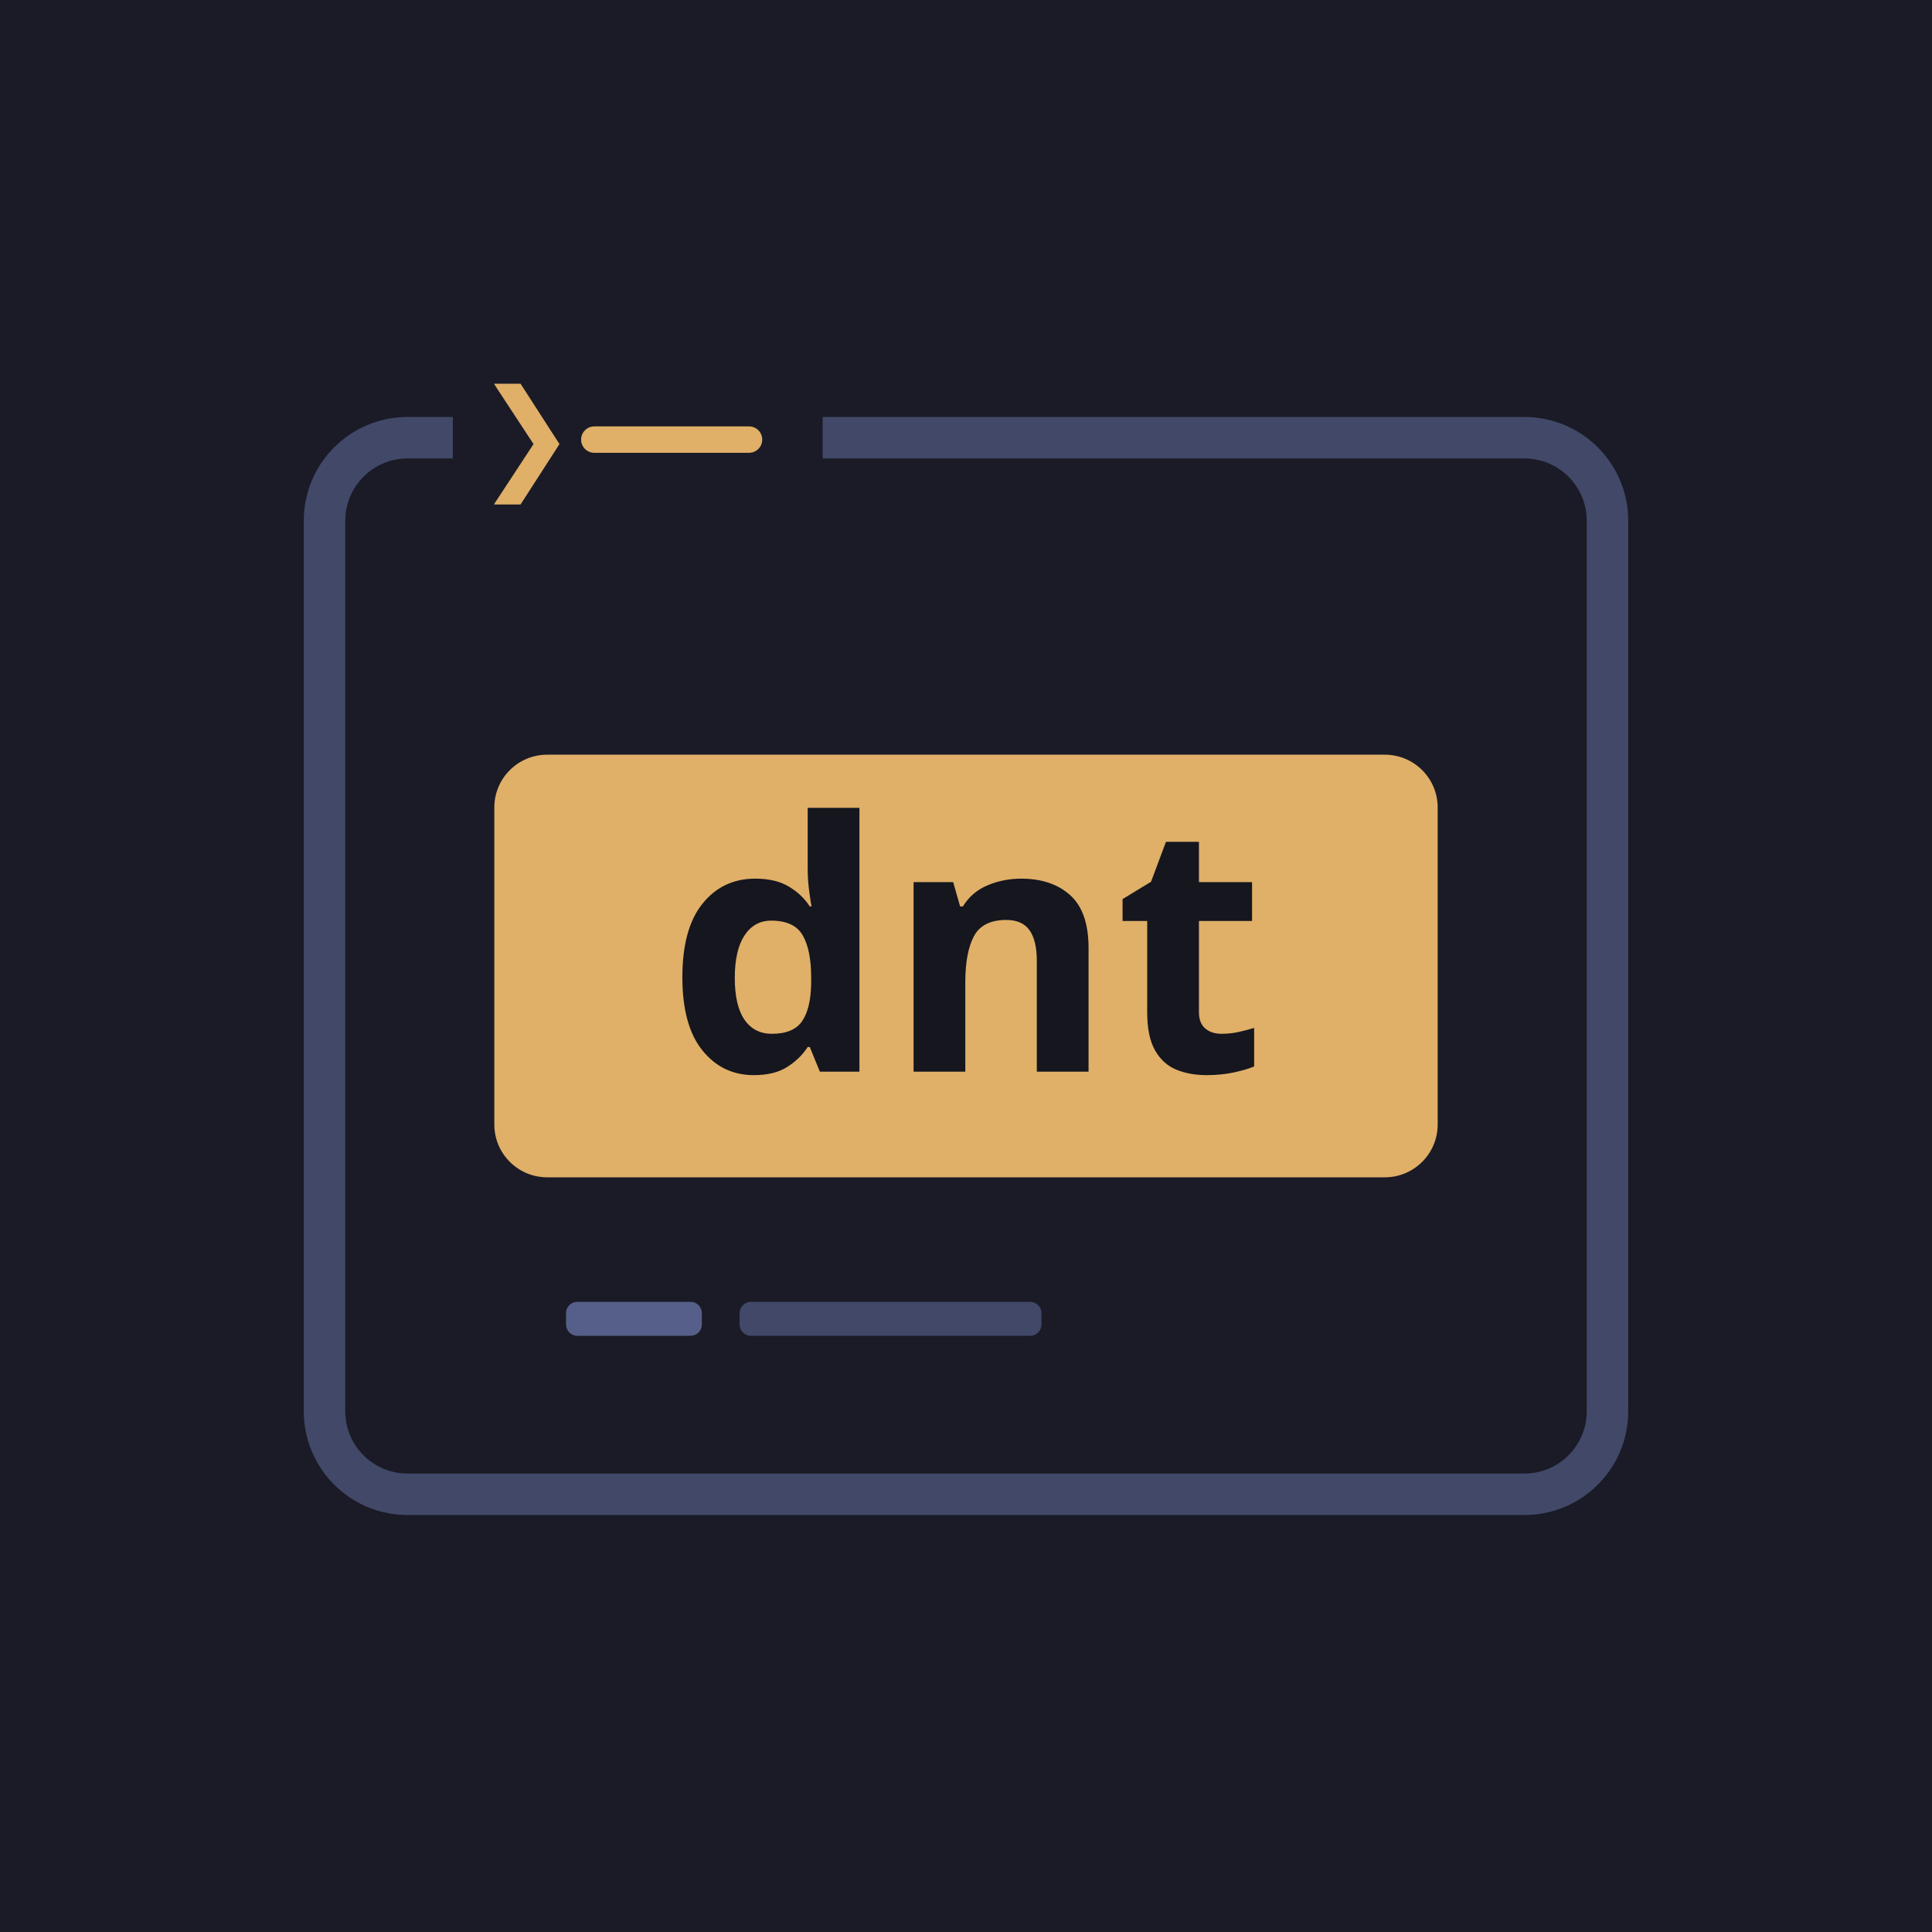
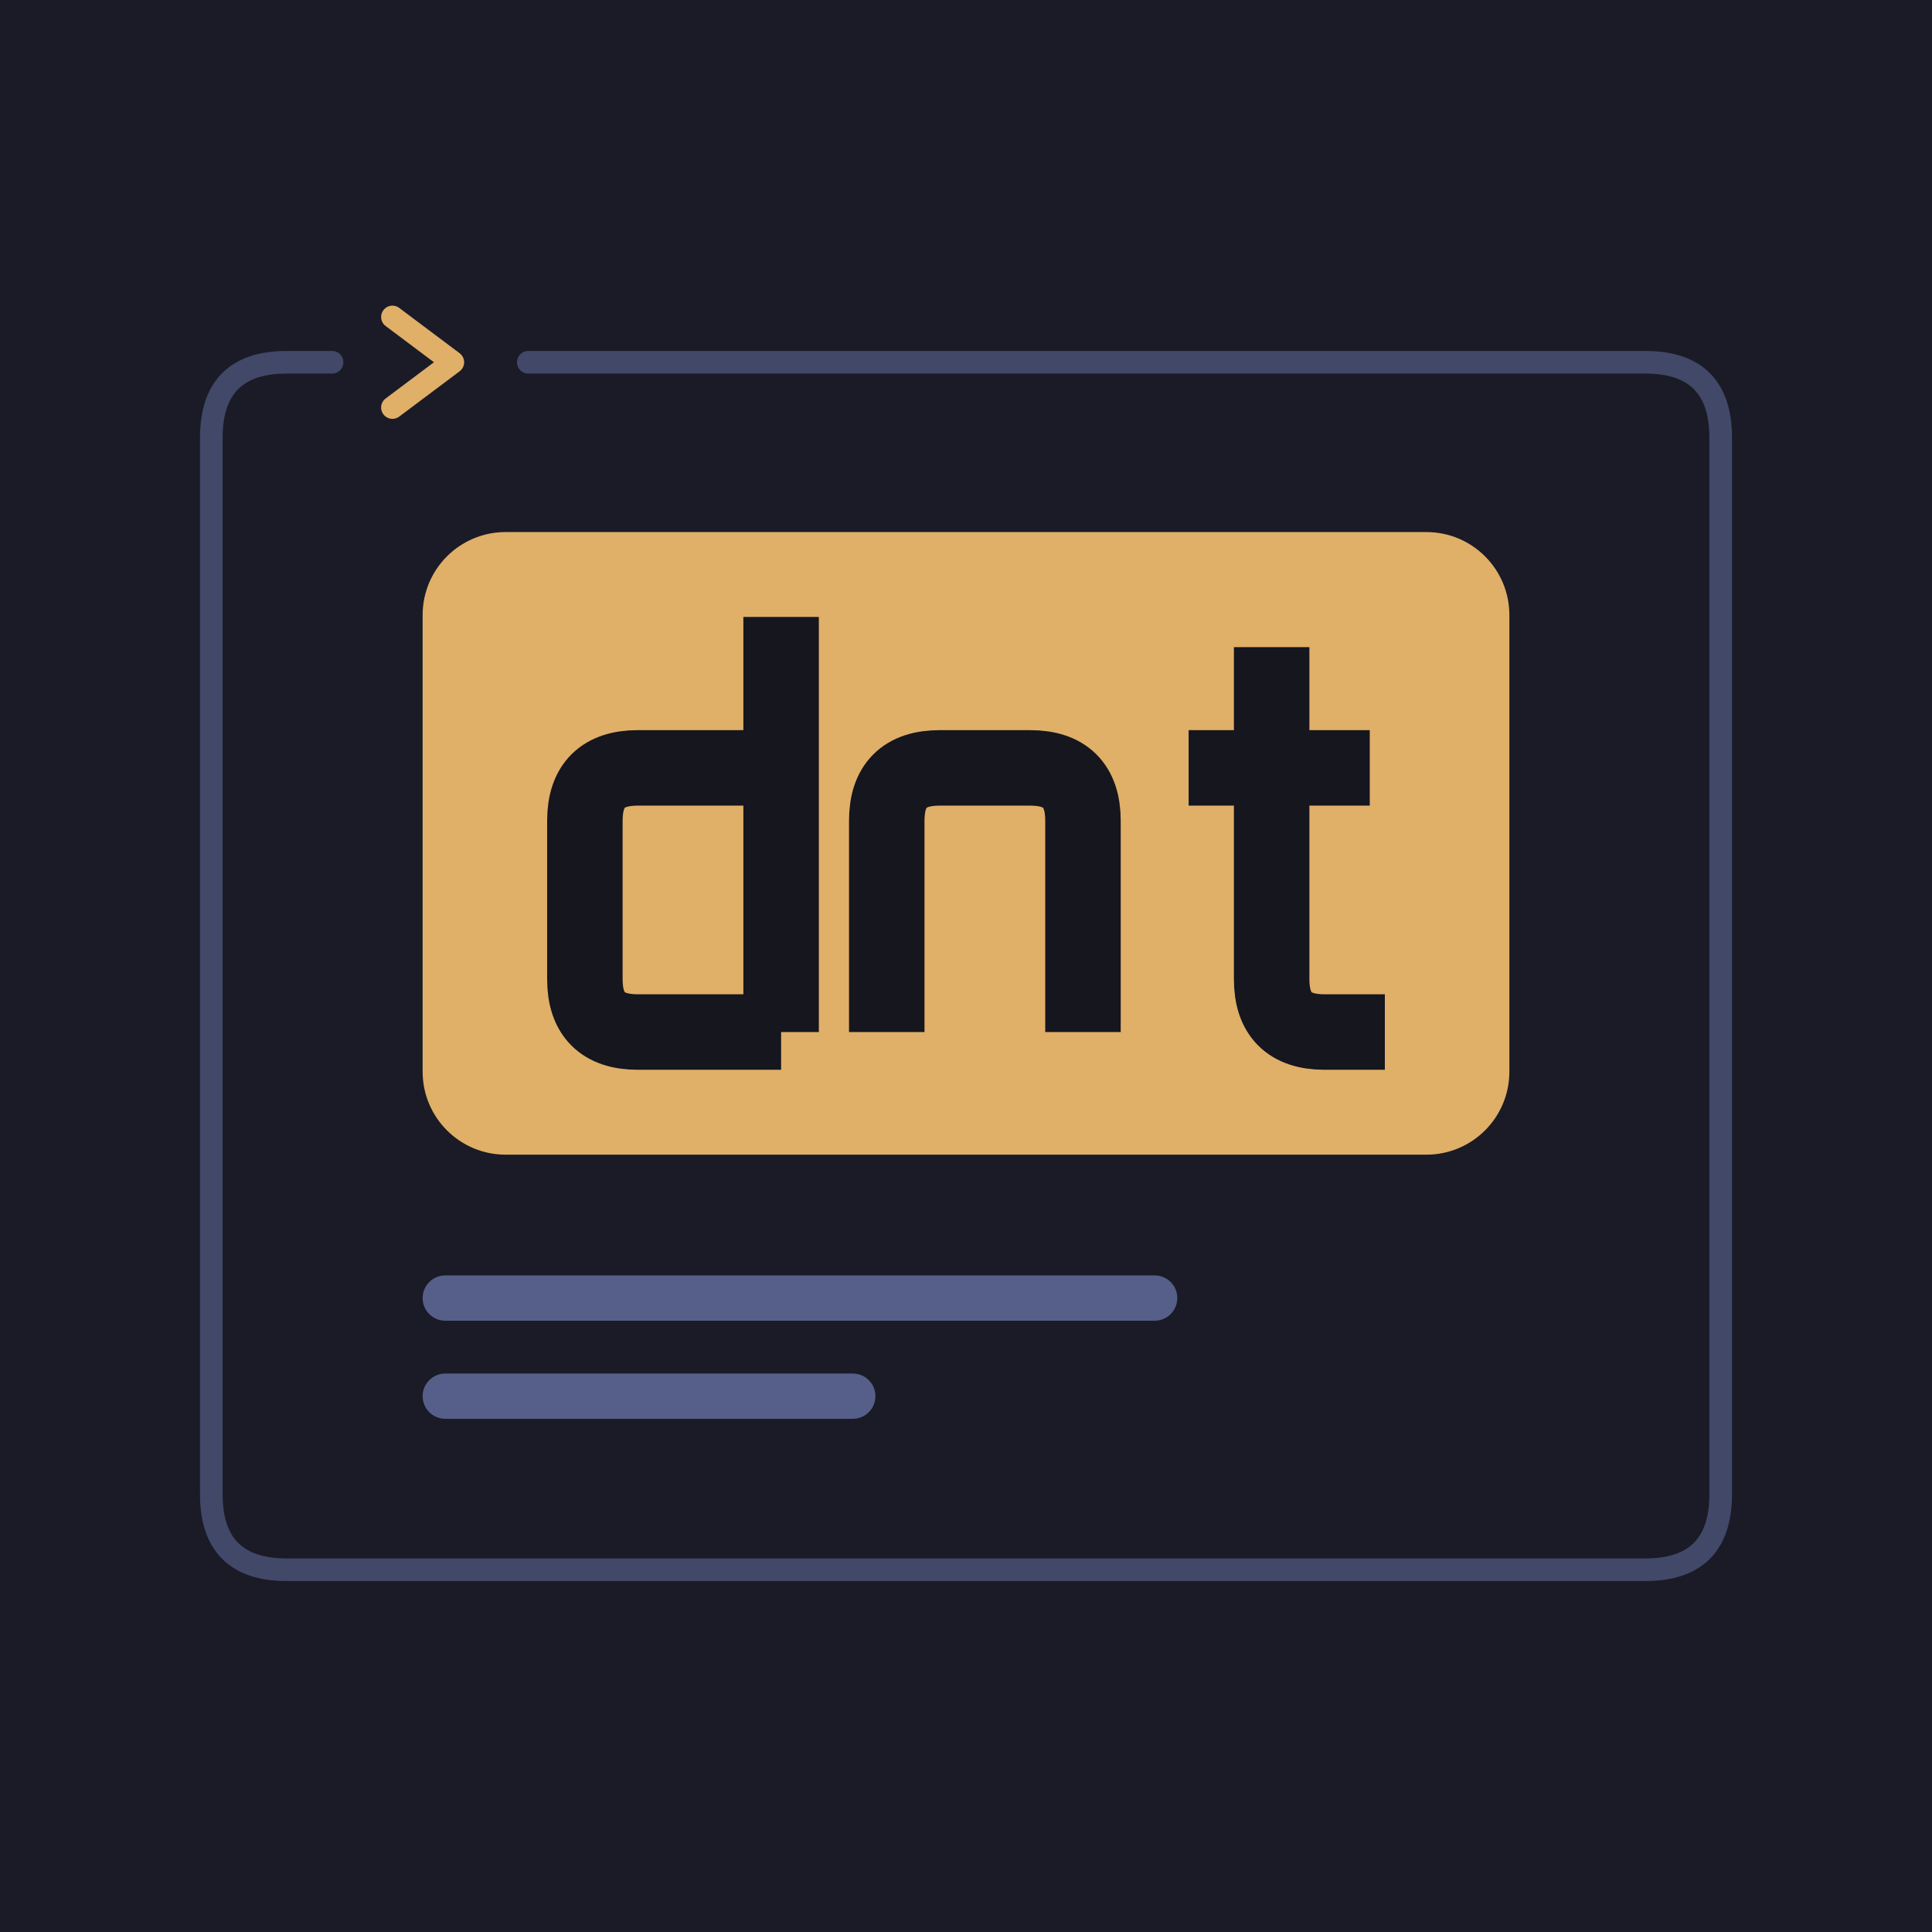
<svg xmlns="http://www.w3.org/2000/svg" width="1024" height="1024" viewBox="0 0 1024 1024">
-   <rect width="1024" height="1024" fill="#1a1b26" />
-   <rect x="172" y="232" width="680" height="560" rx="44" fill="none" stroke="#414868" stroke-width="22" />
-   <rect x="240" y="196" width="196" height="72" fill="#1a1b26" />
-   <text x="252" y="252" font-family="JetBrains Mono" font-weight="800" font-size="64" fill="#e0af68">❯</text>
-   <rect x="308" y="226" width="96" height="14" rx="7" fill="#e0af68" />
-   <rect x="262" y="400" width="500" height="224" rx="28" fill="#e0af68" />
-   <text x="512" y="568" text-anchor="middle" font-family="JetBrains Mono" font-weight="800" font-size="184" fill="#15161e">dnt</text>
-   <rect x="300" y="690" width="72" height="18" rx="6" fill="#565f89" />
-   <rect x="392" y="690" width="160" height="18" rx="6" fill="#414868" />
+   <rect width="1024" height="1024" fill="#1A1B26" />
+   <path d="M280 192H872Q912 192 912 232V792Q912 832 872 832H152Q112 832 112 792V232Q112 192 152 192H176" fill="none" stroke="#414868" stroke-width="12" stroke-linecap="round" />
+   <path d="M208 168L240 192L208 216" fill="none" stroke="#E0AF68" stroke-width="12" stroke-linecap="round" stroke-linejoin="round" />
+   <rect x="224" y="282" width="576" height="330" rx="44" fill="#E0AF68" />
+   <g transform="translate(10 -53)" fill="none" stroke="#15161E" stroke-width="40" stroke-linejoin="miter">
+     <path d="M404 380V600M404 460H328Q300 460 300 488V572Q300 600 328 600H404" />
+     <path d="M460 600V488Q460 460 488 460H536Q564 460 564 488V600" />
+     <path d="M664 396V572Q664 600 692 600H724M620 460H716" />
+   </g>
+   <rect x="224" y="676" width="400" height="24" rx="12" fill="#565F89" />
+   <rect x="224" y="728" width="240" height="24" rx="12" fill="#565F89" />
</svg>
